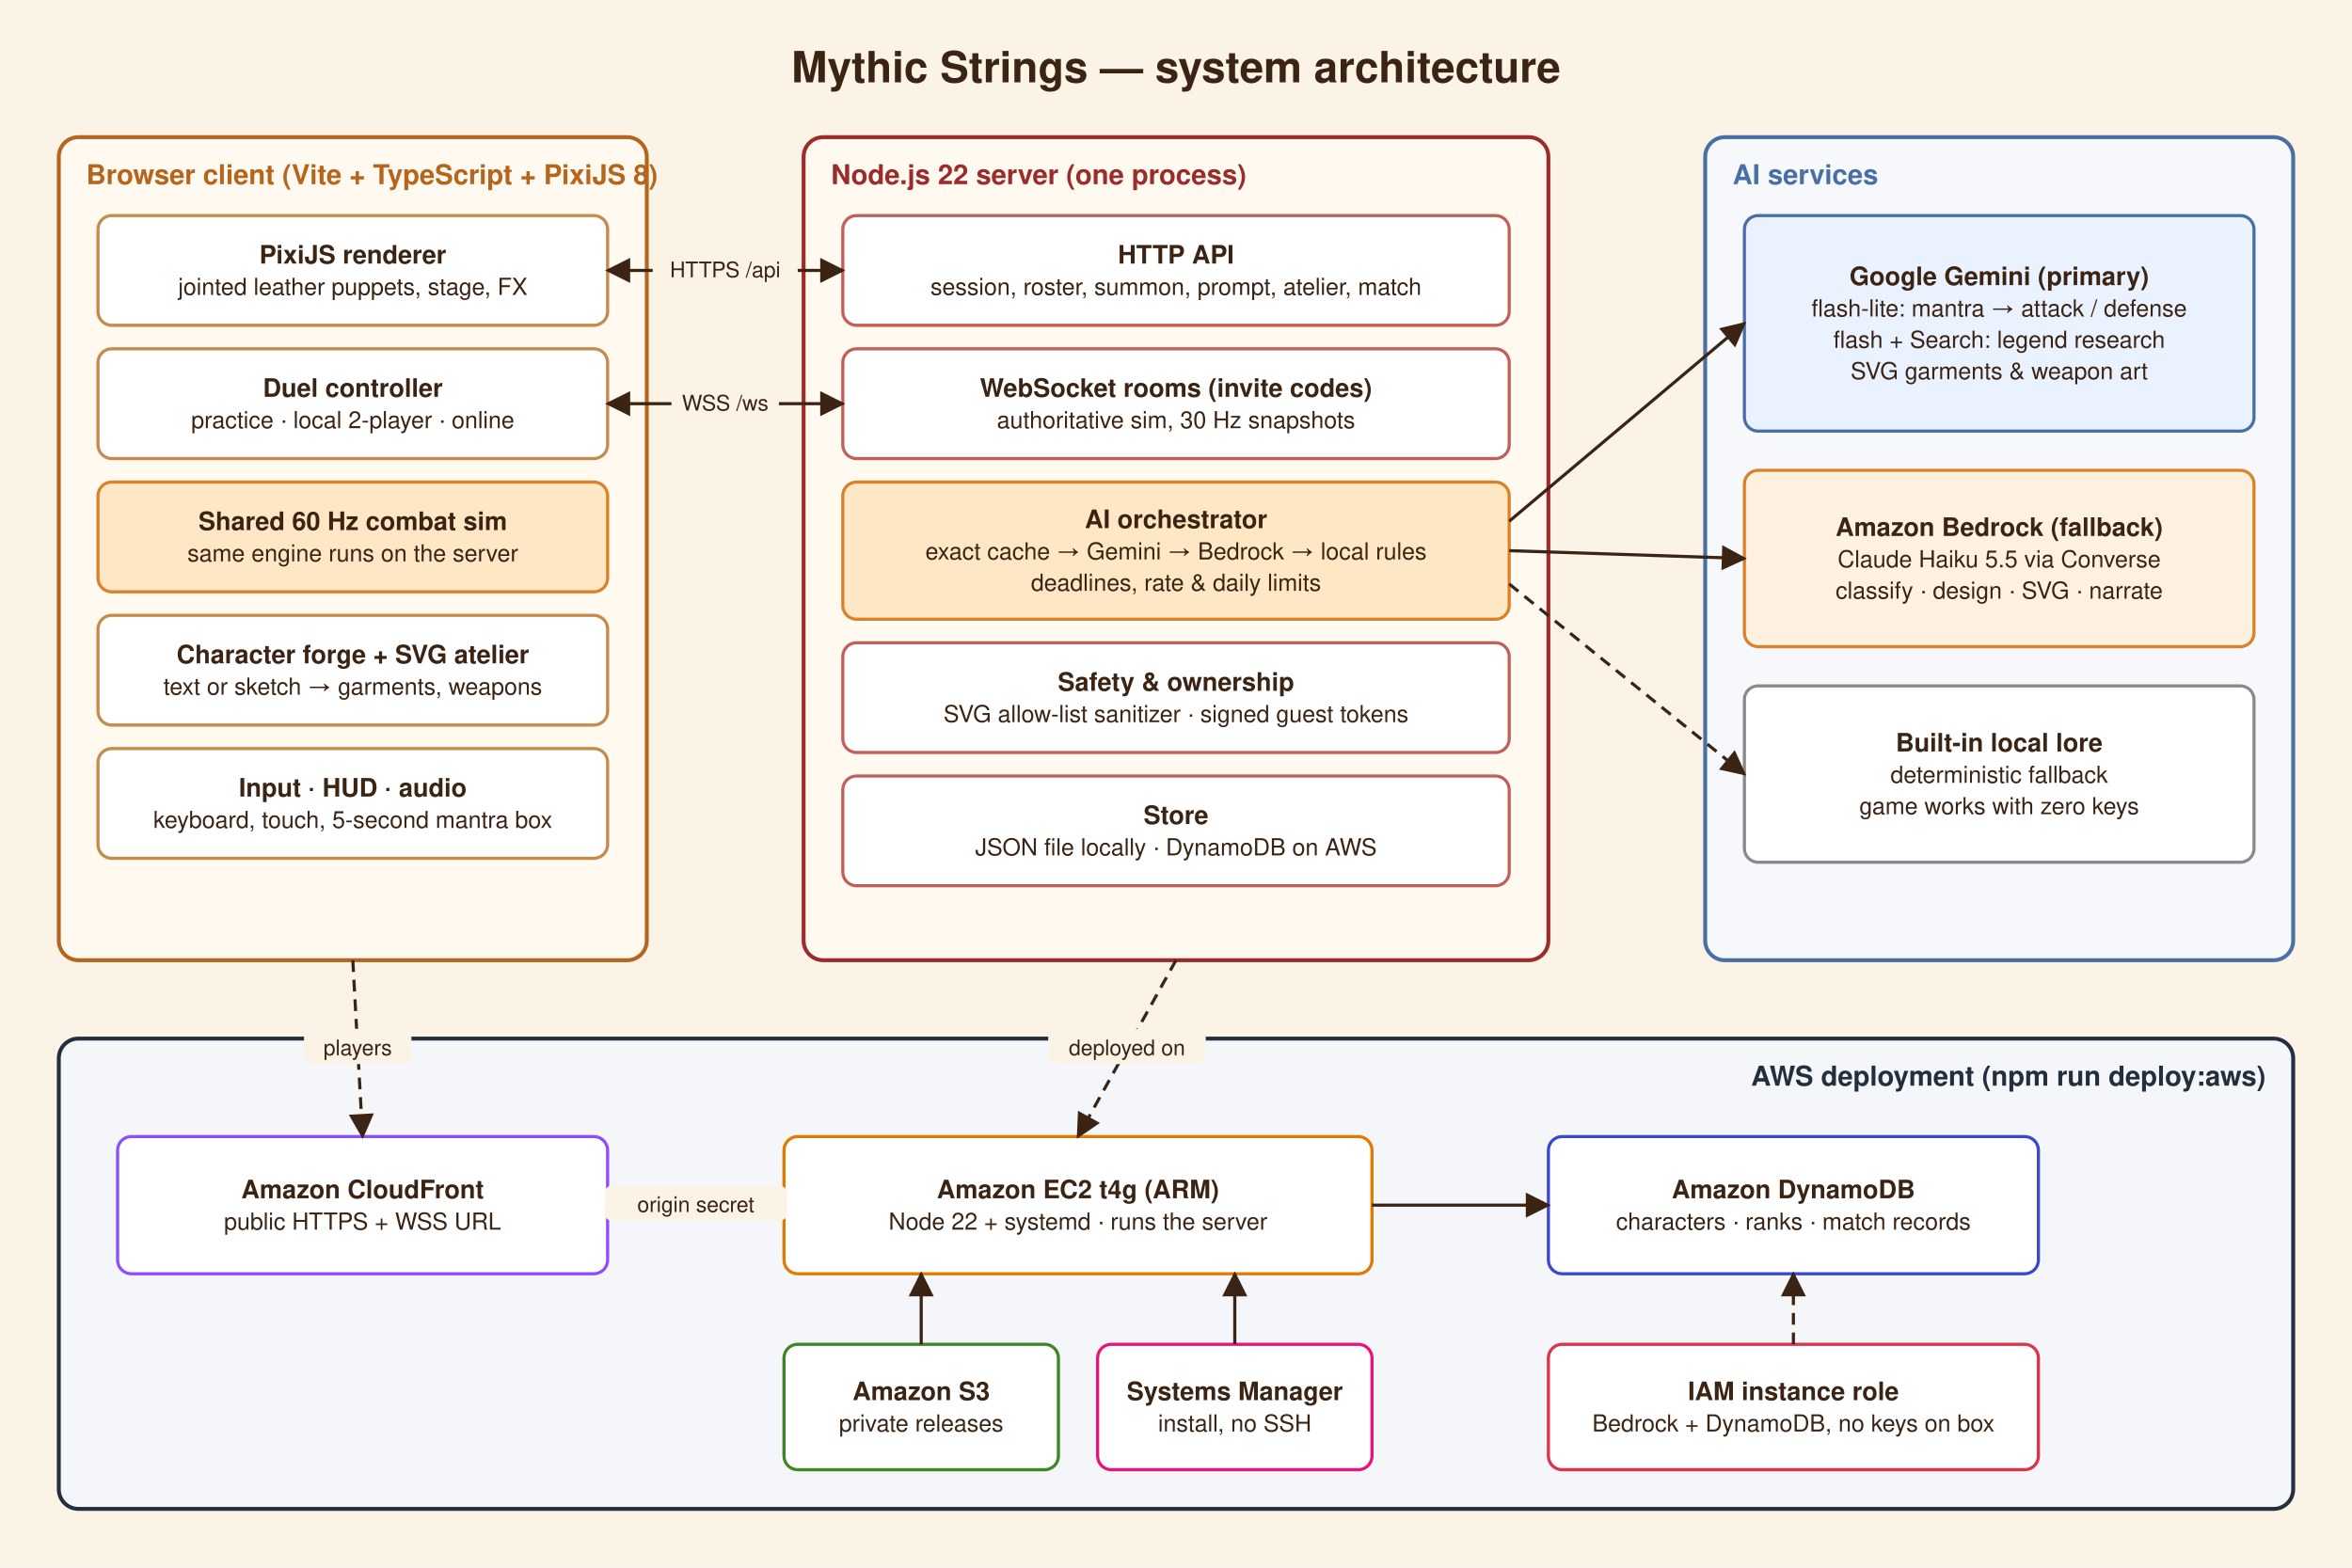
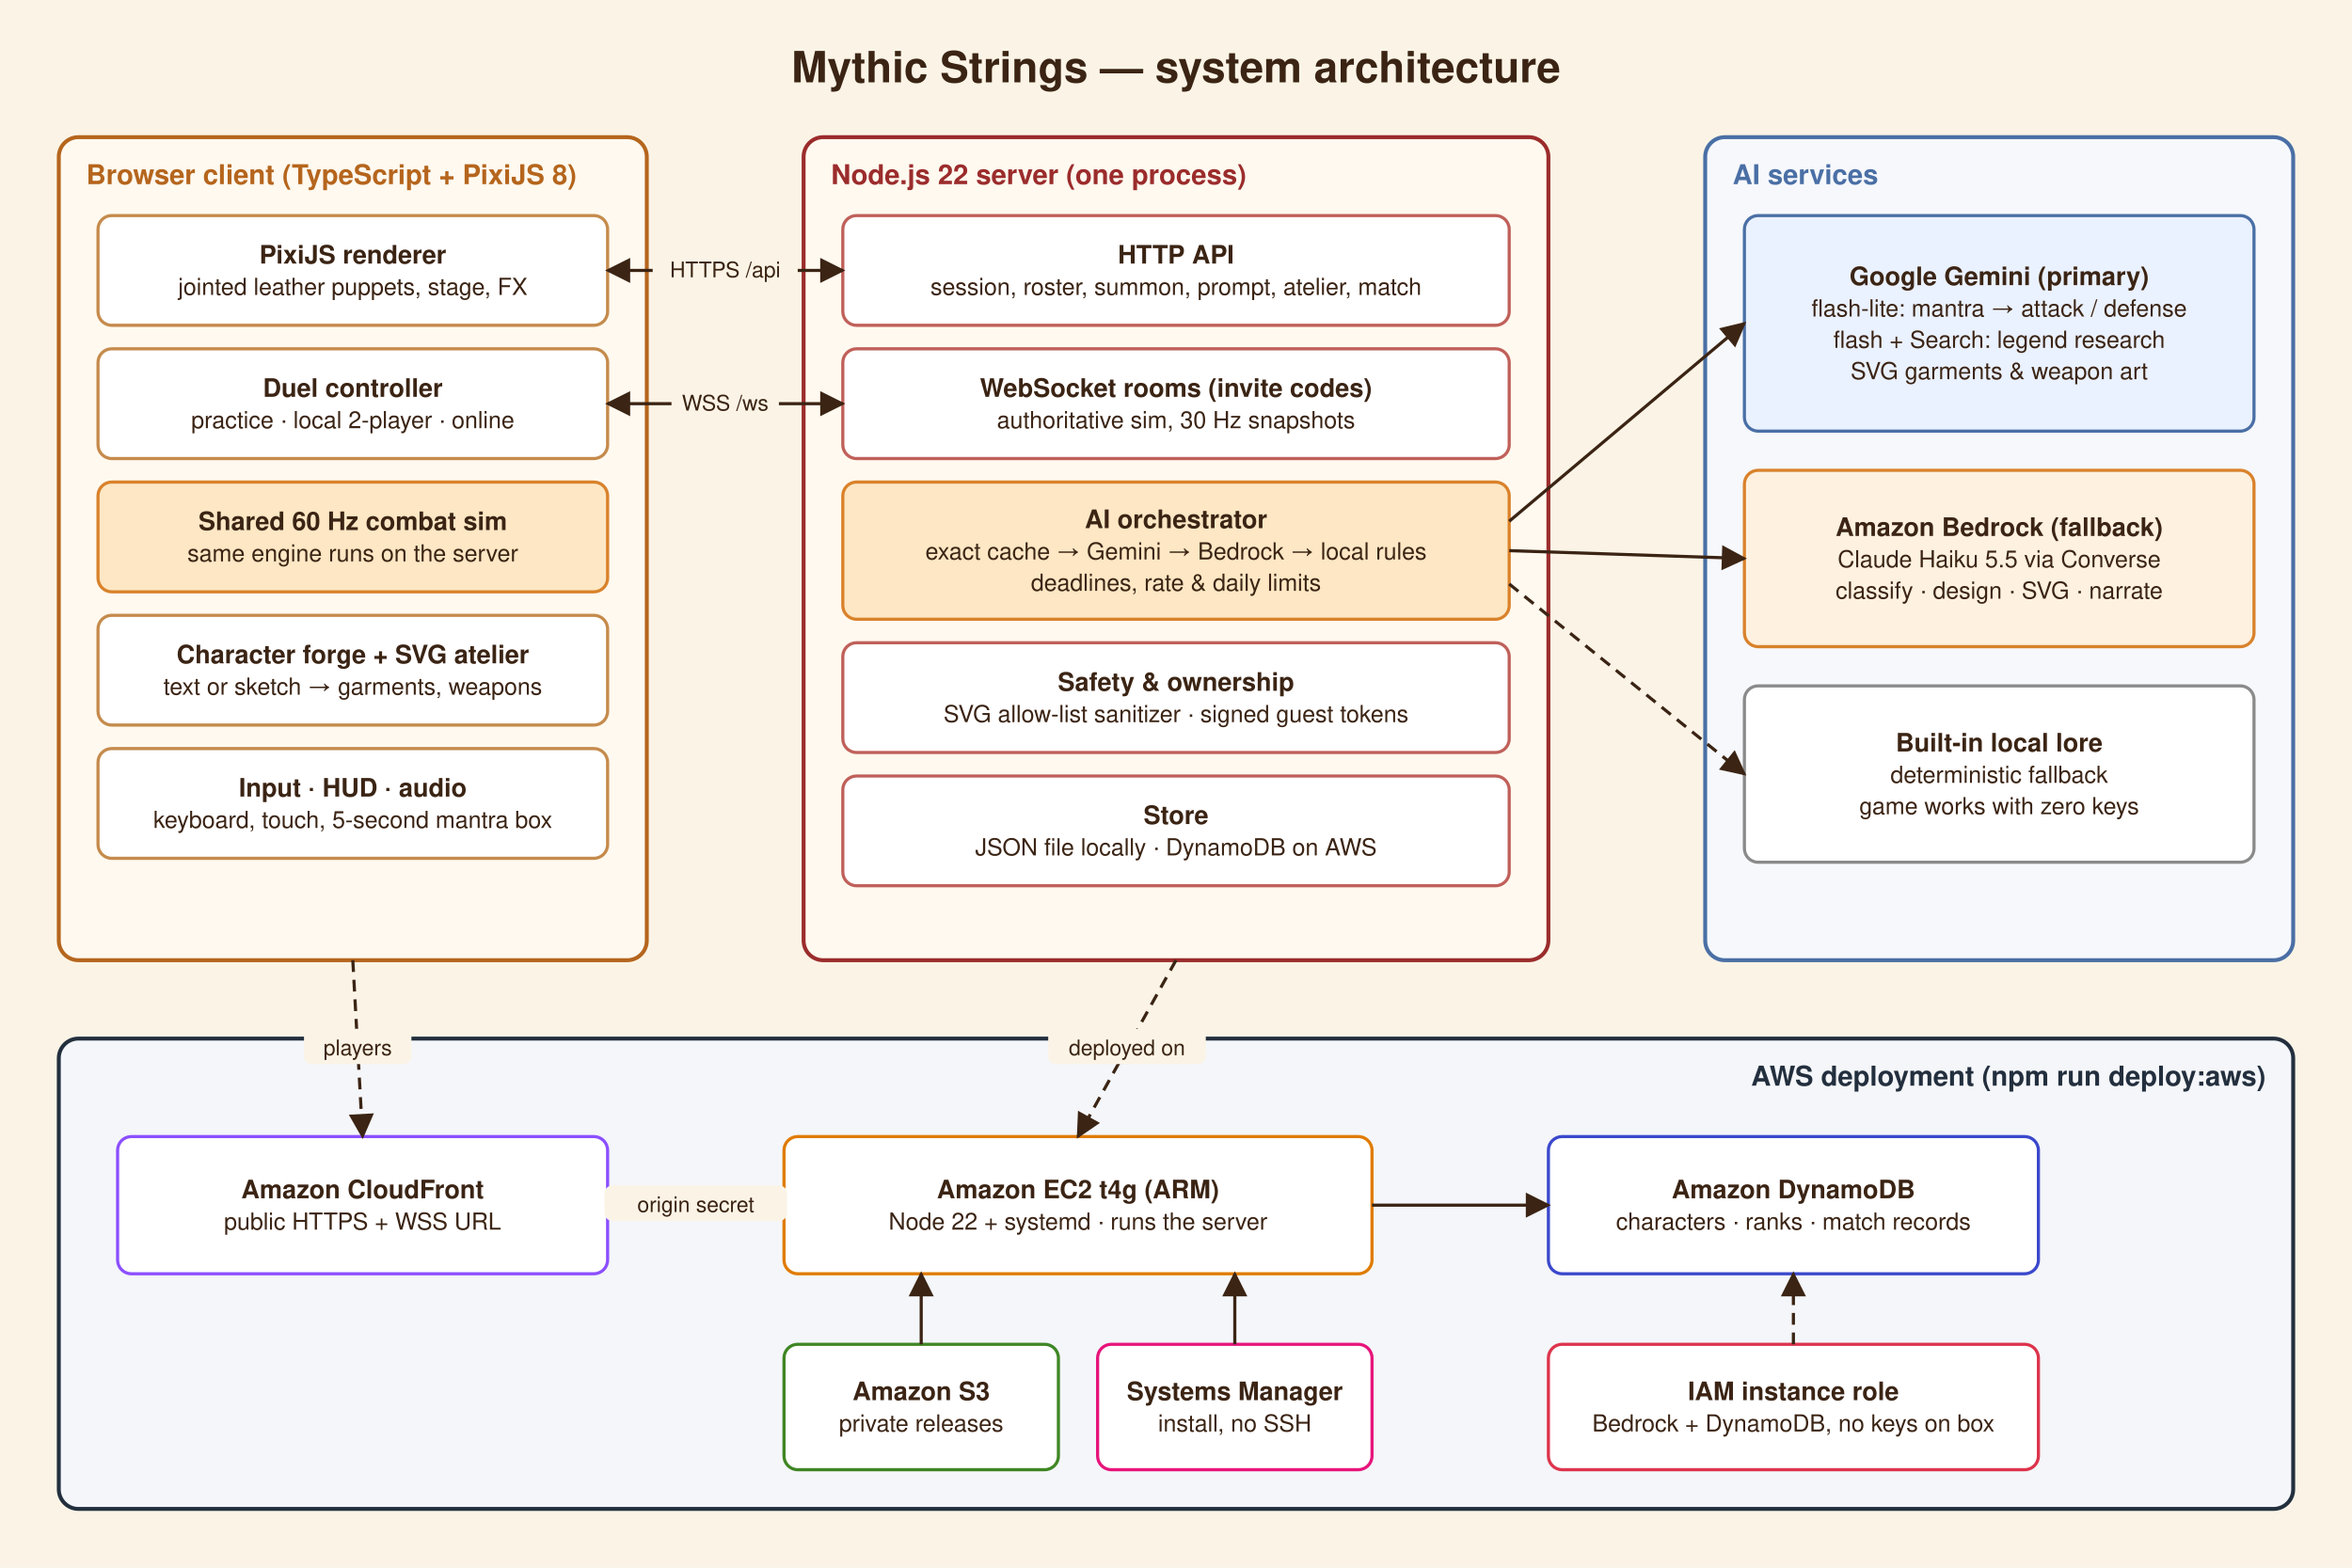
<svg xmlns="http://www.w3.org/2000/svg" width="1200" height="800" viewBox="0 0 1200 800" font-family="Helvetica, Arial, sans-serif">
  <defs>
    <marker id="a" viewBox="0 0 10 10" refX="9" refY="5" markerWidth="8" markerHeight="8" orient="auto-start-reverse">
      <path d="M0,0 L10,5 L0,10 z" fill="#3b2414" />
    </marker>
  </defs>
  <rect width="1200" height="800" fill="#fbf4e6" />
  <text x="600.0" y="42" text-anchor="middle" font-size="22" font-weight="bold" fill="#3b2414">Mythic Strings — system architecture</text>
  <rect x="30" y="70" width="300" height="420" rx="10" fill="#fff9ef" stroke="#b5651d" stroke-width="2" />
-   <text x="44" y="94" text-anchor="start" font-size="14" font-weight="bold" fill="#b5651d">Browser client  (Vite + TypeScript + PixiJS 8)</text>
+   <text x="44" y="94" text-anchor="start" font-size="14" font-weight="bold" fill="#b5651d">Browser client  (TypeScript + PixiJS 8)</text>
  <rect x="410" y="70" width="380" height="420" rx="10" fill="#fff9ef" stroke="#9b2c2c" stroke-width="2" />
  <text x="424" y="94" text-anchor="start" font-size="14" font-weight="bold" fill="#9b2c2c">Node.js 22 server  (one process)</text>
  <rect x="870" y="70" width="300" height="420" rx="10" fill="#f6f8fc" stroke="#4a6fa5" stroke-width="2" />
  <text x="884" y="94" text-anchor="start" font-size="14" font-weight="bold" fill="#4a6fa5">AI services</text>
  <rect x="30" y="530" width="1140" height="240" rx="10" fill="#f4f6f9" stroke="#232f3e" stroke-width="2" />
  <text x="1156" y="554" text-anchor="end" font-size="14" font-weight="bold" fill="#232f3e">AWS deployment  (npm run deploy:aws)</text>
  <rect x="50" y="110" width="260" height="56" rx="7" fill="#ffffff" stroke="#c58b4c" stroke-width="1.6" />
  <text x="180.0" y="134.5" text-anchor="middle" font-size="13" font-weight="bold" fill="#3b2414">PixiJS renderer</text>
  <text x="180.0" y="150.5" text-anchor="middle" font-size="12" fill="#3b2414">jointed leather puppets, stage, FX</text>
  <rect x="50" y="178" width="260" height="56" rx="7" fill="#ffffff" stroke="#c58b4c" stroke-width="1.6" />
  <text x="180.0" y="202.5" text-anchor="middle" font-size="13" font-weight="bold" fill="#3b2414">Duel controller</text>
  <text x="180.0" y="218.5" text-anchor="middle" font-size="12" fill="#3b2414">practice · local 2-player · online</text>
  <rect x="50" y="246" width="260" height="56" rx="7" fill="#fde7c4" stroke="#d9822b" stroke-width="1.6" />
  <text x="180.0" y="270.5" text-anchor="middle" font-size="13" font-weight="bold" fill="#3b2414">Shared 60 Hz combat sim</text>
  <text x="180.0" y="286.5" text-anchor="middle" font-size="12" fill="#3b2414">same engine runs on the server</text>
  <rect x="50" y="314" width="260" height="56" rx="7" fill="#ffffff" stroke="#c58b4c" stroke-width="1.6" />
  <text x="180.0" y="338.5" text-anchor="middle" font-size="13" font-weight="bold" fill="#3b2414">Character forge + SVG atelier</text>
  <text x="180.0" y="354.5" text-anchor="middle" font-size="12" fill="#3b2414">text or sketch → garments, weapons</text>
  <rect x="50" y="382" width="260" height="56" rx="7" fill="#ffffff" stroke="#c58b4c" stroke-width="1.6" />
  <text x="180.0" y="406.5" text-anchor="middle" font-size="13" font-weight="bold" fill="#3b2414">Input · HUD · audio</text>
  <text x="180.0" y="422.5" text-anchor="middle" font-size="12" fill="#3b2414">keyboard, touch, 5-second mantra box</text>
  <rect x="430" y="110" width="340" height="56" rx="7" fill="#ffffff" stroke="#c0605a" stroke-width="1.6" />
  <text x="600.0" y="134.5" text-anchor="middle" font-size="13" font-weight="bold" fill="#3b2414">HTTP API</text>
  <text x="600.0" y="150.5" text-anchor="middle" font-size="12" fill="#3b2414">session, roster, summon, prompt, atelier, match</text>
  <rect x="430" y="178" width="340" height="56" rx="7" fill="#ffffff" stroke="#c0605a" stroke-width="1.6" />
  <text x="600.0" y="202.5" text-anchor="middle" font-size="13" font-weight="bold" fill="#3b2414">WebSocket rooms (invite codes)</text>
  <text x="600.0" y="218.5" text-anchor="middle" font-size="12" fill="#3b2414">authoritative sim, 30 Hz snapshots</text>
  <rect x="430" y="246" width="340" height="70" rx="7" fill="#fde7c4" stroke="#d9822b" stroke-width="1.6" />
  <text x="600.0" y="269.5" text-anchor="middle" font-size="13" font-weight="bold" fill="#3b2414">AI orchestrator</text>
  <text x="600.0" y="285.5" text-anchor="middle" font-size="12" fill="#3b2414">exact cache → Gemini → Bedrock → local rules</text>
  <text x="600.0" y="301.5" text-anchor="middle" font-size="12" fill="#3b2414">deadlines, rate &amp; daily limits</text>
  <rect x="430" y="328" width="340" height="56" rx="7" fill="#ffffff" stroke="#c0605a" stroke-width="1.6" />
  <text x="600.0" y="352.5" text-anchor="middle" font-size="13" font-weight="bold" fill="#3b2414">Safety &amp; ownership</text>
  <text x="600.0" y="368.5" text-anchor="middle" font-size="12" fill="#3b2414">SVG allow-list sanitizer · signed guest tokens</text>
  <rect x="430" y="396" width="340" height="56" rx="7" fill="#ffffff" stroke="#c0605a" stroke-width="1.6" />
  <text x="600.0" y="420.5" text-anchor="middle" font-size="13" font-weight="bold" fill="#3b2414">Store</text>
  <text x="600.0" y="436.5" text-anchor="middle" font-size="12" fill="#3b2414">JSON file locally · DynamoDB on AWS</text>
  <rect x="890" y="110" width="260" height="110" rx="7" fill="#eaf1ff" stroke="#4a6fa5" stroke-width="1.6" />
  <text x="1020.0" y="145.5" text-anchor="middle" font-size="13" font-weight="bold" fill="#3b2414">Google Gemini  (primary)</text>
  <text x="1020.0" y="161.5" text-anchor="middle" font-size="12" fill="#3b2414">flash-lite: mantra → attack / defense</text>
  <text x="1020.0" y="177.5" text-anchor="middle" font-size="12" fill="#3b2414">flash + Search: legend research</text>
  <text x="1020.0" y="193.5" text-anchor="middle" font-size="12" fill="#3b2414">SVG garments &amp; weapon art</text>
  <rect x="890" y="240" width="260" height="90" rx="7" fill="#fff1e0" stroke="#d9822b" stroke-width="1.6" />
  <text x="1020.0" y="273.5" text-anchor="middle" font-size="13" font-weight="bold" fill="#3b2414">Amazon Bedrock  (fallback)</text>
  <text x="1020.0" y="289.5" text-anchor="middle" font-size="12" fill="#3b2414">Claude Haiku 5.5 via Converse</text>
  <text x="1020.0" y="305.5" text-anchor="middle" font-size="12" fill="#3b2414">classify · design · SVG · narrate</text>
  <rect x="890" y="350" width="260" height="90" rx="7" fill="#ffffff" stroke="#8a8a8a" stroke-width="1.6" />
  <text x="1020.0" y="383.5" text-anchor="middle" font-size="13" font-weight="bold" fill="#3b2414">Built-in local lore</text>
  <text x="1020.0" y="399.5" text-anchor="middle" font-size="12" fill="#3b2414">deterministic fallback</text>
  <text x="1020.0" y="415.5" text-anchor="middle" font-size="12" fill="#3b2414">game works with zero keys</text>
  <rect x="60" y="580" width="250" height="70" rx="7" fill="#ffffff" stroke="#8c4fff" stroke-width="1.6" />
  <text x="185.0" y="611.5" text-anchor="middle" font-size="13" font-weight="bold" fill="#3b2414">Amazon CloudFront</text>
  <text x="185.0" y="627.5" text-anchor="middle" font-size="12" fill="#3b2414">public HTTPS + WSS URL</text>
  <rect x="400" y="580" width="300" height="70" rx="7" fill="#ffffff" stroke="#e07b00" stroke-width="1.6" />
  <text x="550.0" y="611.5" text-anchor="middle" font-size="13" font-weight="bold" fill="#3b2414">Amazon EC2 t4g (ARM)</text>
  <text x="550.0" y="627.5" text-anchor="middle" font-size="12" fill="#3b2414">Node 22 + systemd · runs the server</text>
  <rect x="790" y="580" width="250" height="70" rx="7" fill="#ffffff" stroke="#3b48cc" stroke-width="1.6" />
  <text x="915.0" y="611.5" text-anchor="middle" font-size="13" font-weight="bold" fill="#3b2414">Amazon DynamoDB</text>
  <text x="915.0" y="627.5" text-anchor="middle" font-size="12" fill="#3b2414">characters · ranks · match records</text>
  <rect x="400" y="686" width="140" height="64" rx="7" fill="#ffffff" stroke="#3f8624" stroke-width="1.6" />
  <text x="470.0" y="714.5" text-anchor="middle" font-size="13" font-weight="bold" fill="#3b2414">Amazon S3</text>
  <text x="470.0" y="730.5" text-anchor="middle" font-size="12" fill="#3b2414">private releases</text>
  <rect x="560" y="686" width="140" height="64" rx="7" fill="#ffffff" stroke="#e7157b" stroke-width="1.6" />
  <text x="630.0" y="714.5" text-anchor="middle" font-size="13" font-weight="bold" fill="#3b2414">Systems Manager</text>
  <text x="630.0" y="730.5" text-anchor="middle" font-size="12" fill="#3b2414">install, no SSH</text>
  <rect x="790" y="686" width="250" height="64" rx="7" fill="#ffffff" stroke="#dd344c" stroke-width="1.6" />
  <text x="915.0" y="714.5" text-anchor="middle" font-size="13" font-weight="bold" fill="#3b2414">IAM instance role</text>
  <text x="915.0" y="730.5" text-anchor="middle" font-size="12" fill="#3b2414">Bedrock + DynamoDB, no keys on box</text>
  <line x1="310" y1="138" x2="430" y2="138" stroke="#3b2414" stroke-width="1.6" marker-start="url(#a)" marker-end="url(#a)" />
  <rect x="333.0" y="128.0" width="74.0" height="18" rx="4" fill="#fbf4e6" />
  <text x="370.0" y="141.5" text-anchor="middle" font-size="11" fill="#3b2414">HTTPS /api</text>
  <line x1="310" y1="206" x2="430" y2="206" stroke="#3b2414" stroke-width="1.6" marker-start="url(#a)" marker-end="url(#a)" />
  <rect x="342.6" y="196.0" width="54.8" height="18" rx="4" fill="#fbf4e6" />
  <text x="370.0" y="209.5" text-anchor="middle" font-size="11" fill="#3b2414">WSS /ws</text>
  <line x1="770" y1="266" x2="890" y2="165" stroke="#3b2414" stroke-width="1.6" marker-end="url(#a)" />
  <line x1="770" y1="281" x2="890" y2="285" stroke="#3b2414" stroke-width="1.6" marker-end="url(#a)" />
  <line x1="770" y1="298" x2="890" y2="395" stroke="#3b2414" stroke-width="1.6" stroke-dasharray="6 4" marker-end="url(#a)" />
  <line x1="310" y1="615" x2="400" y2="615" stroke="#3b2414" stroke-width="1.6" marker-end="url(#a)" />
  <rect x="308.4" y="605.0" width="93.2" height="18" rx="4" fill="#fbf4e6" />
  <text x="355.0" y="618.5" text-anchor="middle" font-size="11" fill="#3b2414">origin secret</text>
  <line x1="700" y1="615" x2="790" y2="615" stroke="#3b2414" stroke-width="1.6" marker-end="url(#a)" />
  <line x1="470" y1="686" x2="470" y2="650" stroke="#3b2414" stroke-width="1.6" marker-end="url(#a)" />
  <line x1="630" y1="686" x2="630" y2="650" stroke="#3b2414" stroke-width="1.6" marker-end="url(#a)" />
  <line x1="915" y1="686" x2="915" y2="650" stroke="#3b2414" stroke-width="1.6" stroke-dasharray="6 4" marker-end="url(#a)" />
  <line x1="180" y1="490" x2="185" y2="580" stroke="#3b2414" stroke-width="1.6" stroke-dasharray="6 4" marker-end="url(#a)" />
  <rect x="155.1" y="525.0" width="54.8" height="18" rx="4" fill="#fbf4e6" />
  <text x="182.5" y="538.5" text-anchor="middle" font-size="11" fill="#3b2414">players</text>
  <line x1="600" y1="490" x2="550" y2="580" stroke="#3b2414" stroke-width="1.6" stroke-dasharray="6 4" marker-end="url(#a)" />
  <rect x="534.8" y="525.0" width="80.4" height="18" rx="4" fill="#fbf4e6" />
  <text x="575.0" y="538.5" text-anchor="middle" font-size="11" fill="#3b2414">deployed on</text>
</svg>
